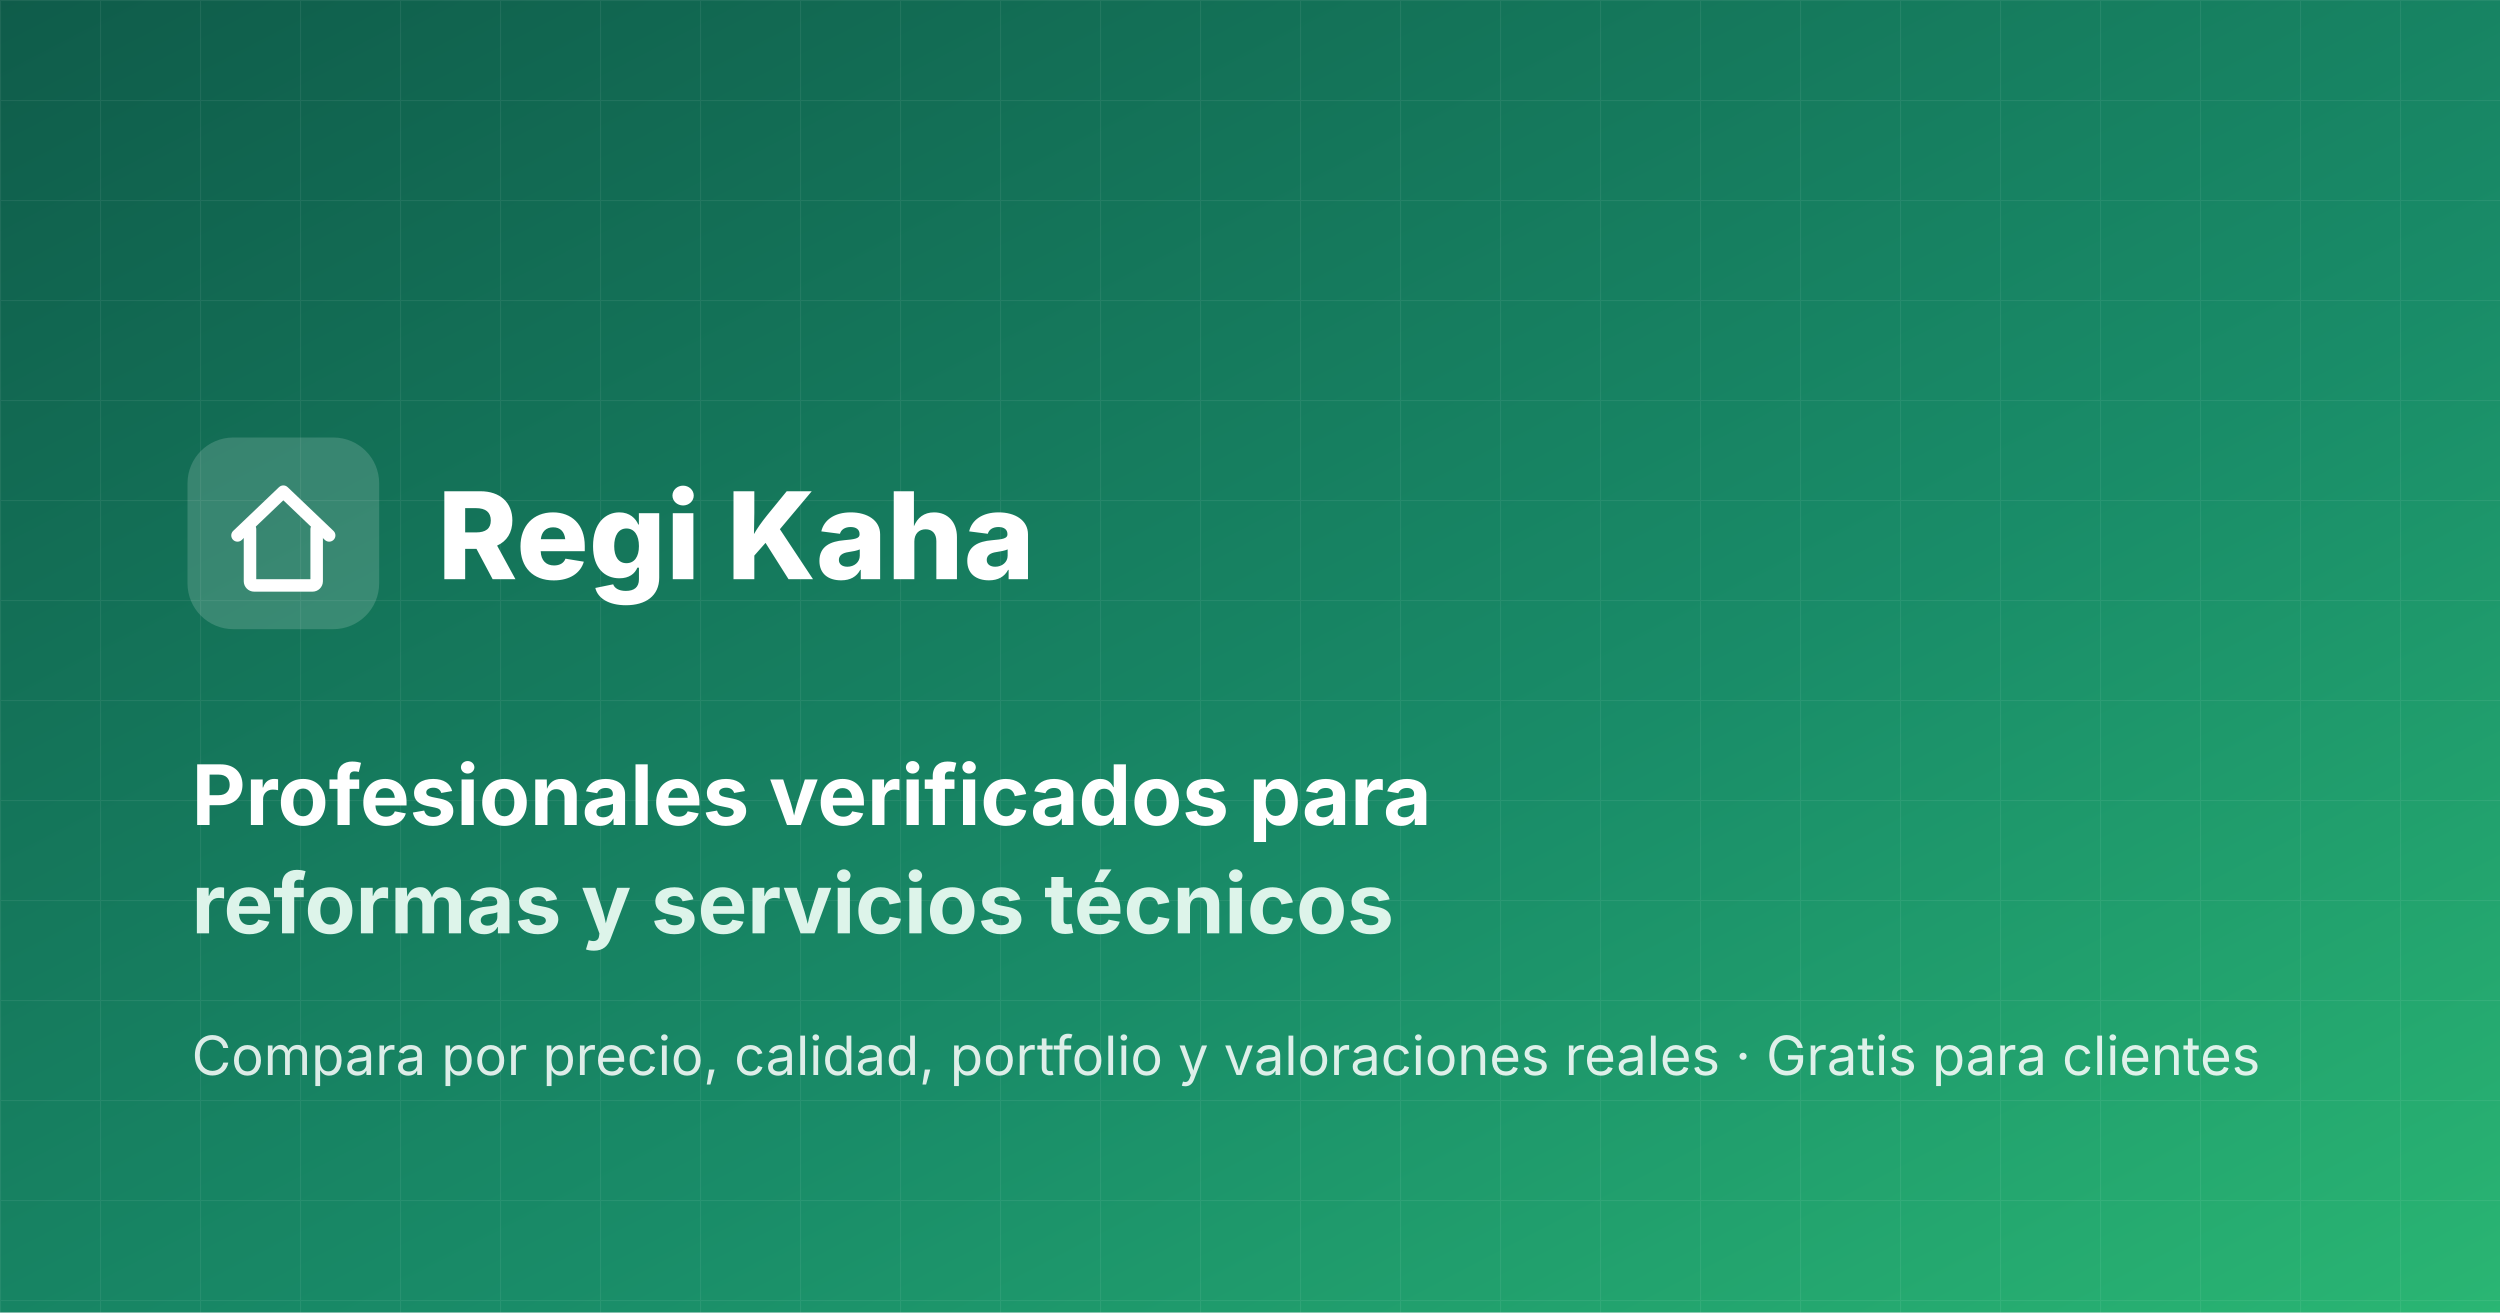
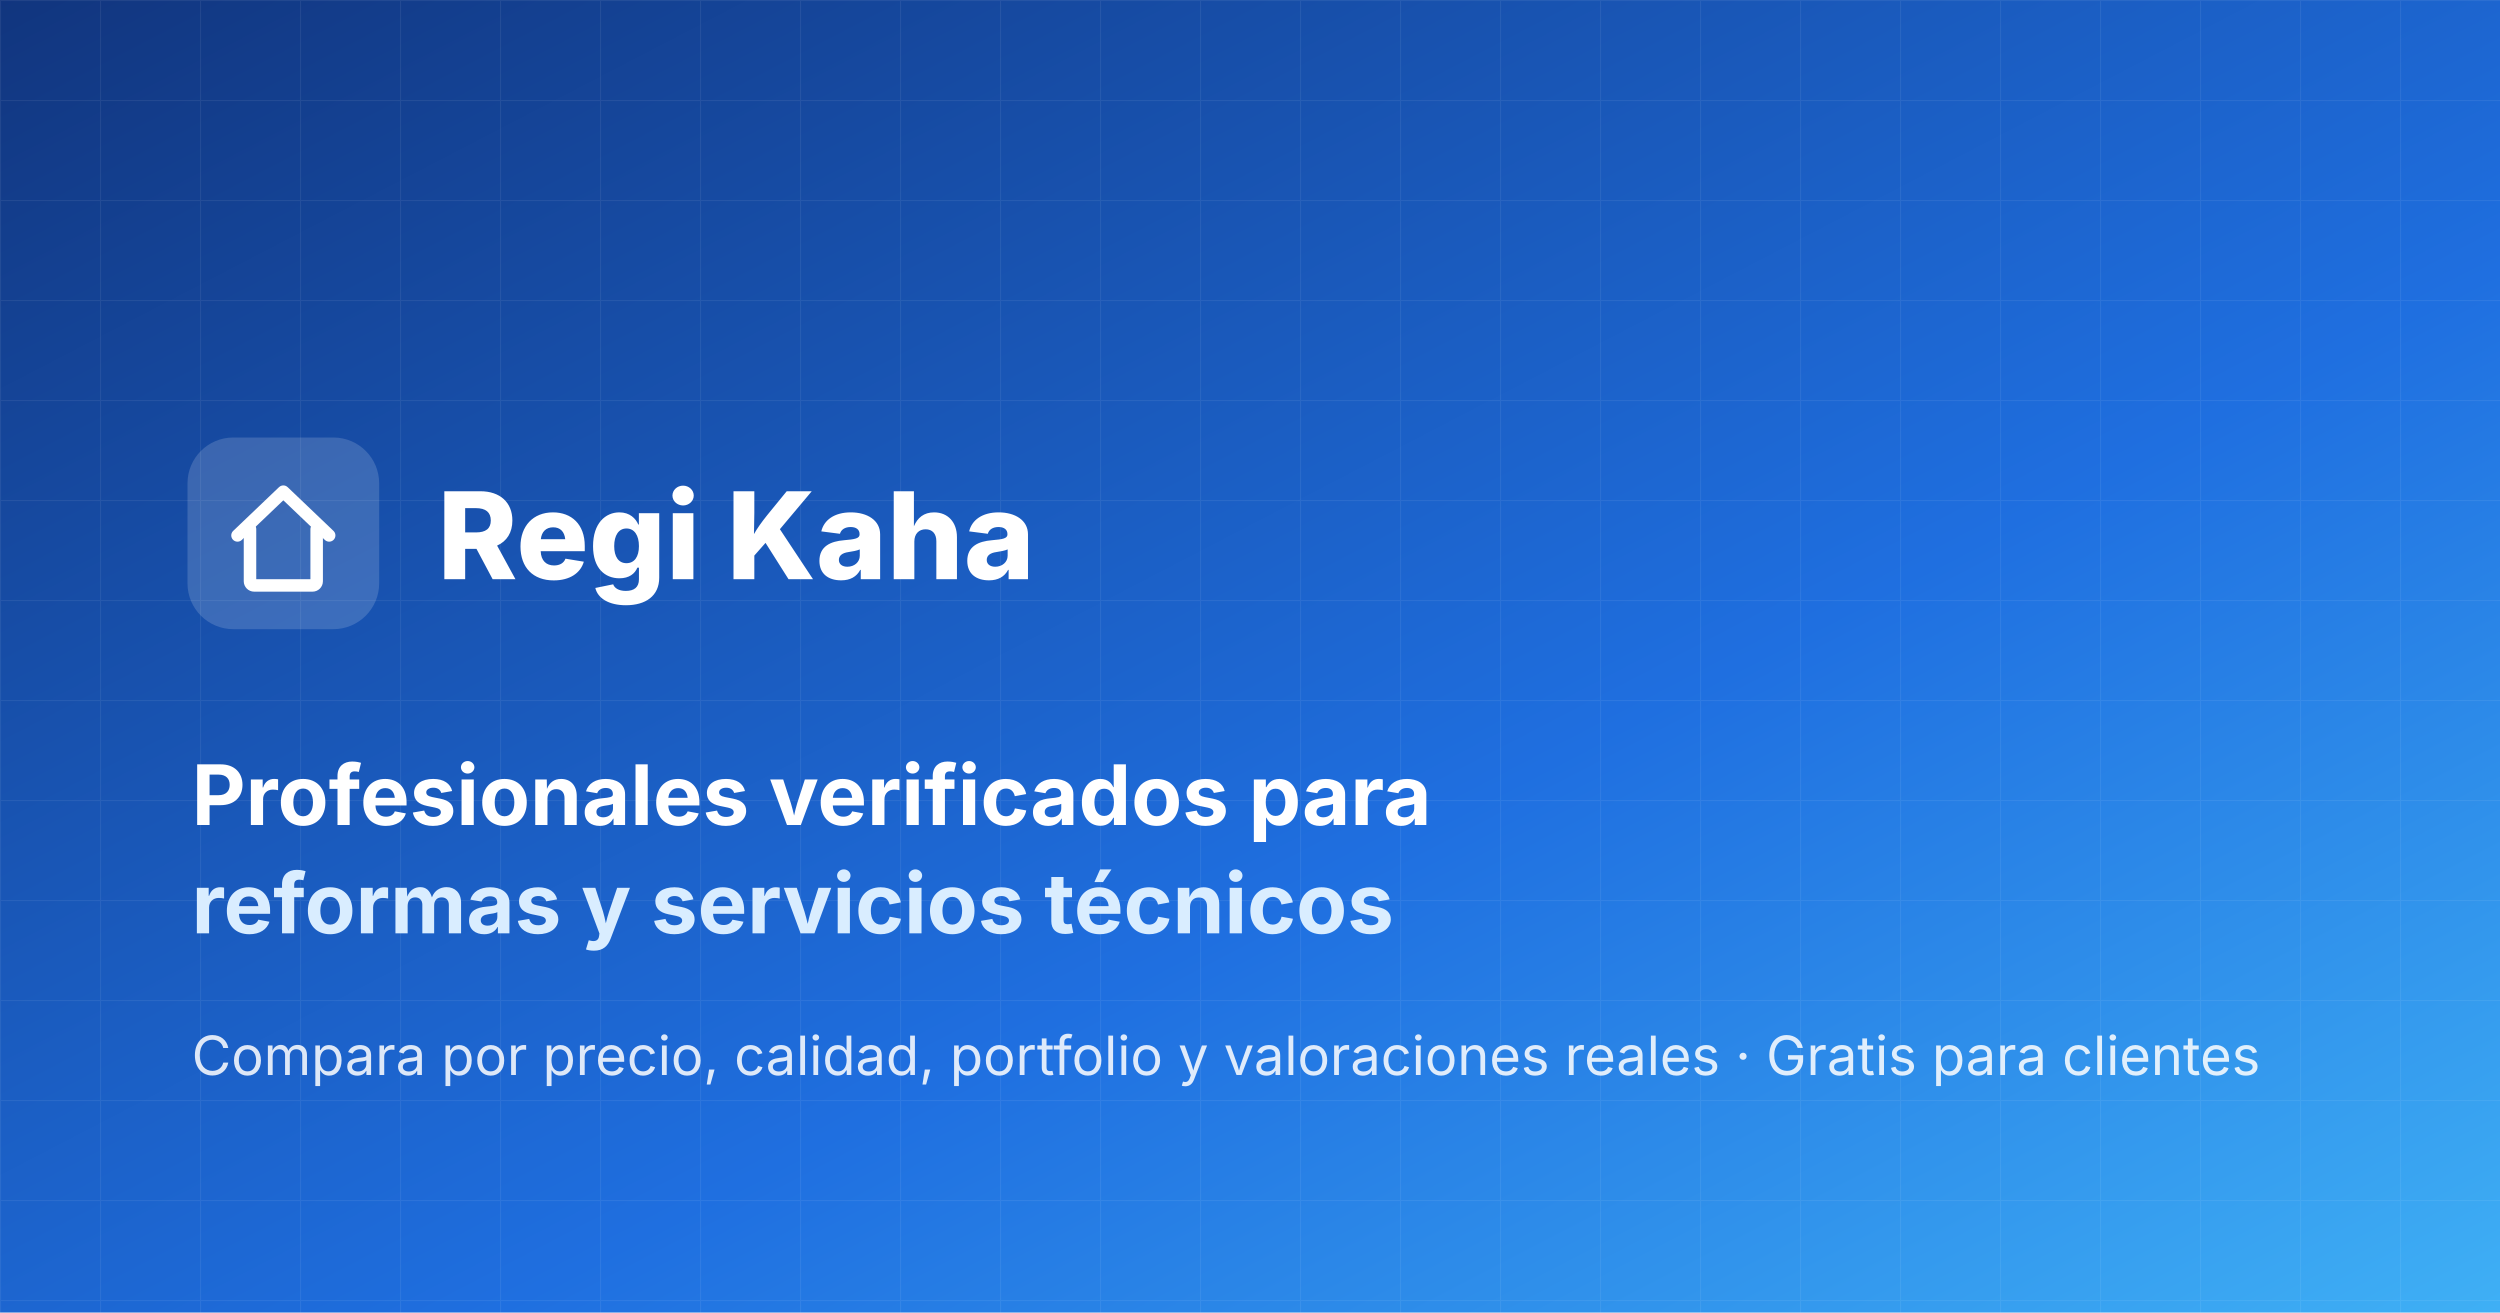
<svg xmlns="http://www.w3.org/2000/svg" width="1200" height="630" viewBox="0 0 1200 630">
  <defs>
    <linearGradient id="bg" x1="0" y1="0" x2="1" y2="1">
-       <stop offset="0" stop-color="#0F5C4A" />
-       <stop offset="0.6" stop-color="#198C68" />
-       <stop offset="1" stop-color="#2AB673" />
+       <stop offset="0" stop-color="#11357E" />
+       <stop offset="0.6" stop-color="#1F6FE0" />
+       <stop offset="1" stop-color="#3FB0F5" />
    </linearGradient>
    <pattern id="grid" width="48" height="48" patternUnits="userSpaceOnUse">
      <path d="M48 0H0V48" fill="none" stroke="rgba(255,255,255,0.07)" stroke-width="1" />
    </pattern>
  </defs>
  <rect width="1200" height="630" fill="url(#bg)" />
  <rect width="1200" height="630" fill="url(#grid)" />
  <g transform="translate(90,210)">
    <rect x="0" y="0" width="92" height="92" rx="22" fill="rgba(255,255,255,0.16)" />
    <path d="M24 47 46 26l22 21" fill="none" stroke="#fff" stroke-width="6" stroke-linecap="round" stroke-linejoin="round" />
    <path d="M30 44v25a2 2 0 0 0 2 2h28a2 2 0 0 0 2-2V44" fill="none" stroke="#fff" stroke-width="6" stroke-linecap="round" stroke-linejoin="round" />
  </g>
  <text x="210" y="278" font-family="Inter, sans-serif" font-size="58" font-weight="800" fill="#fff">Regi Kaha</text>
  <text x="92" y="396" font-family="Inter, sans-serif" font-size="40" font-weight="700" fill="#fff">Profesionales verificados para</text>
-   <text x="92" y="448" font-family="Inter, sans-serif" font-size="40" font-weight="700" fill="#DDF4EA">reformas y servicios técnicos</text>
+   <text x="92" y="448" font-family="Inter, sans-serif" font-size="40" font-weight="700" fill="#D9EDFF">reformas y servicios técnicos</text>
  <text x="92" y="516" font-family="Inter, sans-serif" font-size="26" fill="rgba(255,255,255,0.85)">Compara por precio, calidad, portfolio y valoraciones reales · Gratis para clientes</text>
</svg>
